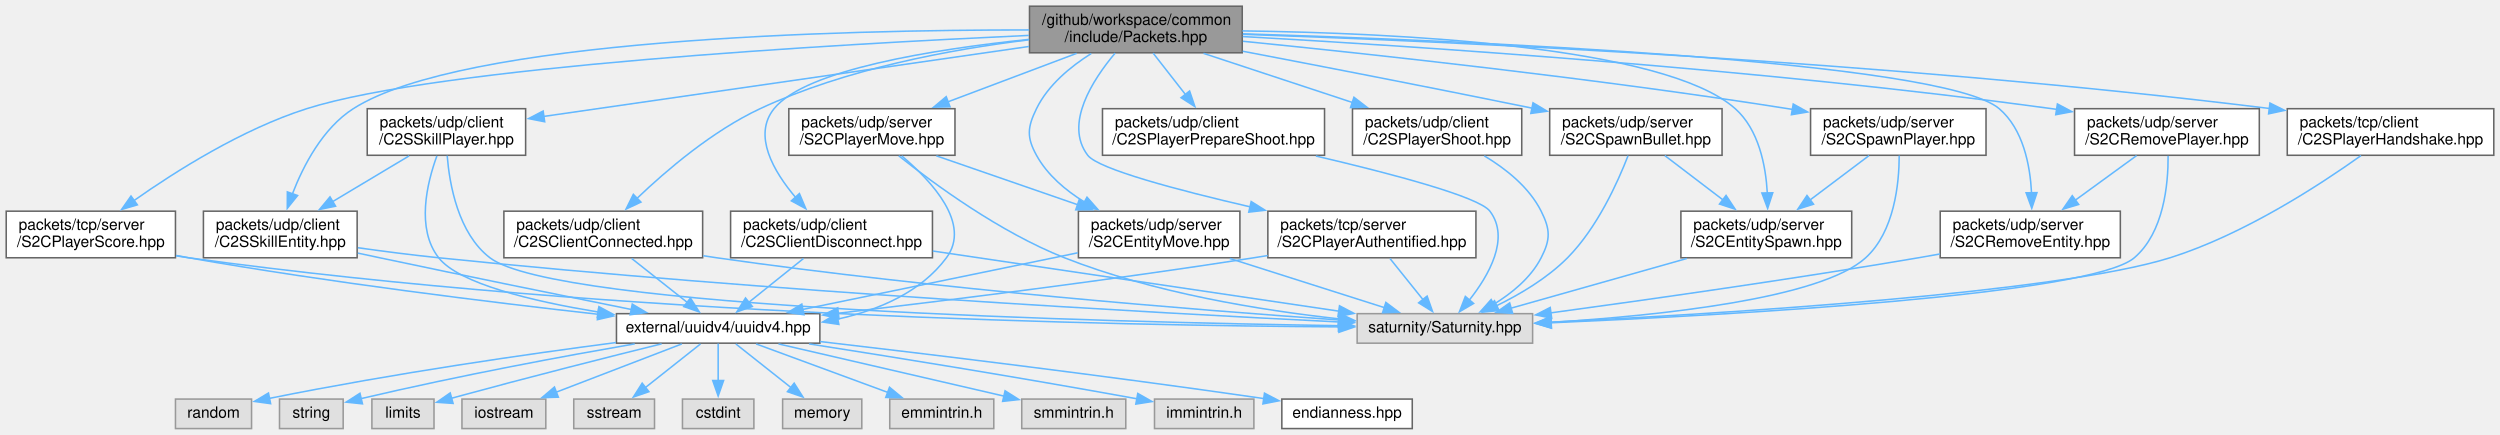
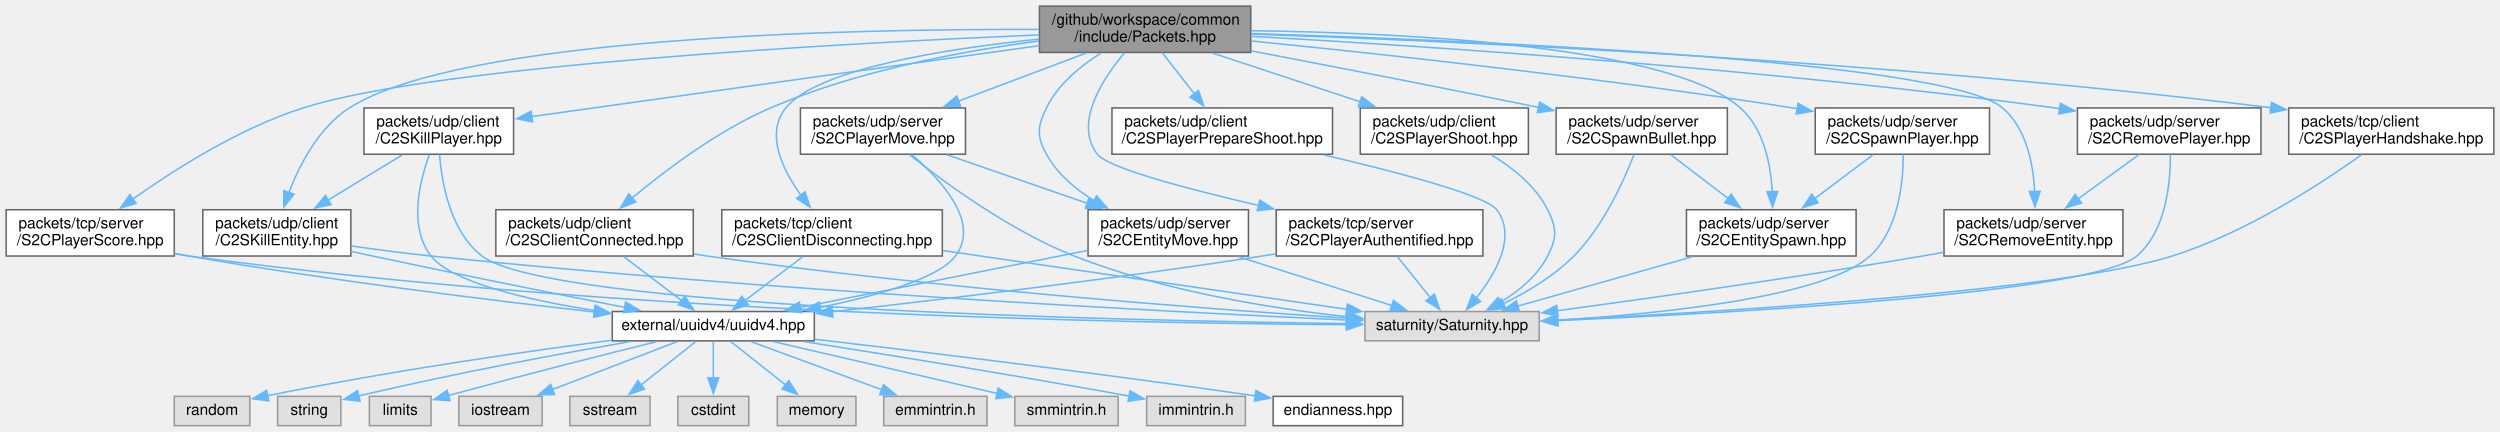
- <svg xmlns="http://www.w3.org/2000/svg" xmlns:xlink="http://www.w3.org/1999/xlink" width="1610pt" height="280pt" viewBox="0.00 0.00 1610.00 280.00">
+ <svg xmlns="http://www.w3.org/2000/svg" xmlns:xlink="http://www.w3.org/1999/xlink" width="1621pt" height="280pt" viewBox="0.00 0.00 1621.00 280.00">
  <g id="graph0" class="graph" transform="scale(1 1) rotate(0) translate(4 276)">
    <g id="node1" class="node">
      <g id="a_node1">
        <a xlink:title="All packets used in the project.">
-           <polygon fill="#999999" stroke="#666666" points="796,-272 659,-272 659,-242 796,-242 796,-272" />
-           <text text-anchor="start" x="667" y="-260" font-family="Helvetica,sans-Serif" font-size="10.00">/github/workspace/common</text>
-           <text text-anchor="middle" x="727.5" y="-249" font-family="Helvetica,sans-Serif" font-size="10.00">/include/Packets.hpp</text>
+           <polygon fill="#999999" stroke="#666666" points="807,-272 670,-272 670,-242 807,-242 807,-272" />
+           <text text-anchor="start" x="678" y="-260" font-family="Helvetica,sans-Serif" font-size="10.00">/github/workspace/common</text>
+           <text text-anchor="middle" x="738.5" y="-249" font-family="Helvetica,sans-Serif" font-size="10.00">/include/Packets.hpp</text>
        </a>
      </g>
    </g>
    <g id="node2" class="node">
      <g id="a_node2">
        <a xlink:href="_c2_s_player_handshake_8hpp_source.html" target="_top" xlink:title=" ">
-           <polygon fill="white" stroke="#666666" points="1602,-206 1469,-206 1469,-176 1602,-176 1602,-206" />
-           <text text-anchor="start" x="1477" y="-194" font-family="Helvetica,sans-Serif" font-size="10.00">packets/tcp/client</text>
-           <text text-anchor="middle" x="1535.5" y="-183" font-family="Helvetica,sans-Serif" font-size="10.00">/C2SPlayerHandshake.hpp</text>
+           <polygon fill="white" stroke="#666666" points="1613,-206 1480,-206 1480,-176 1613,-176 1613,-206" />
+           <text text-anchor="start" x="1488" y="-194" font-family="Helvetica,sans-Serif" font-size="10.00">packets/tcp/client</text>
+           <text text-anchor="middle" x="1546.5" y="-183" font-family="Helvetica,sans-Serif" font-size="10.00">/C2SPlayerHandshake.hpp</text>
        </a>
      </g>
    </g>
    <g id="edge1" class="edge">
-       <path fill="none" stroke="#63b8ff" d="M796.38,-253.91C924.52,-249.46 1208.37,-236.91 1457.74,-206.11" />
-       <polygon fill="#63b8ff" stroke="#63b8ff" points="1457.85,-209.62 1467.34,-204.91 1456.98,-202.68 1457.85,-209.62" />
+       <path fill="none" stroke="#63b8ff" d="M807.38,-253.91C935.52,-249.46 1219.37,-236.91 1468.74,-206.11" />
+       <polygon fill="#63b8ff" stroke="#63b8ff" points="1468.85,-209.62 1478.34,-204.91 1467.98,-202.68 1468.85,-209.62" />
    </g>
    <g id="node4" class="node">
      <g id="a_node4">
        <a xlink:href="_s2_c_player_authentified_8hpp_source.html" target="_top" xlink:title=" ">
-           <polygon fill="white" stroke="#666666" points="946.5,-140 812.5,-140 812.5,-110 946.5,-110 946.5,-140" />
-           <text text-anchor="start" x="820.5" y="-128" font-family="Helvetica,sans-Serif" font-size="10.00">packets/tcp/server</text>
-           <text text-anchor="middle" x="879.5" y="-117" font-family="Helvetica,sans-Serif" font-size="10.00">/S2CPlayerAuthentified.hpp</text>
+           <polygon fill="white" stroke="#666666" points="957.5,-140 823.5,-140 823.5,-110 957.5,-110 957.5,-140" />
+           <text text-anchor="start" x="831.5" y="-128" font-family="Helvetica,sans-Serif" font-size="10.00">packets/tcp/server</text>
+           <text text-anchor="middle" x="890.5" y="-117" font-family="Helvetica,sans-Serif" font-size="10.00">/S2CPlayerAuthentified.hpp</text>
        </a>
      </g>
    </g>
    <g id="edge3" class="edge">
-       <path fill="none" stroke="#63b8ff" d="M714.15,-241.8C699.85,-224.8 681.13,-196.13 696.5,-176 703.3,-167.09 754.59,-153.53 801.14,-142.77" />
-       <polygon fill="#63b8ff" stroke="#63b8ff" points="801.77,-146.22 810.74,-140.58 800.21,-139.39 801.77,-146.22" />
+       <path fill="none" stroke="#63b8ff" d="M725.15,-241.8C710.85,-224.8 692.13,-196.13 707.5,-176 714.3,-167.09 765.59,-153.53 812.14,-142.77" />
+       <polygon fill="#63b8ff" stroke="#63b8ff" points="812.77,-146.22 821.74,-140.58 811.21,-139.39 812.77,-146.22" />
    </g>
    <g id="node17" class="node">
      <g id="a_node17">
        <a xlink:href="_s2_c_player_score_8hpp_source.html" target="_top" xlink:title=" ">
          <polygon fill="white" stroke="#666666" points="109,-140 0,-140 0,-110 109,-110 109,-140" />
          <text text-anchor="start" x="8" y="-128" font-family="Helvetica,sans-Serif" font-size="10.00">packets/tcp/server</text>
          <text text-anchor="middle" x="54.5" y="-117" font-family="Helvetica,sans-Serif" font-size="10.00">/S2CPlayerScore.hpp</text>
        </a>
      </g>
    </g>
    <g id="edge17" class="edge">
-       <path fill="none" stroke="#63b8ff" d="M658.58,-253.2C534.46,-247.55 278.36,-232.98 193.5,-206 151.91,-192.78 109.14,-165.75 82.22,-146.79" />
-       <polygon fill="#63b8ff" stroke="#63b8ff" points="84.45,-144.08 74.29,-141.09 80.37,-149.76 84.45,-144.08" />
+       <path fill="none" stroke="#63b8ff" d="M669.51,-253.39C543.16,-247.99 279.57,-233.73 192.5,-206 151.14,-192.83 108.69,-165.79 81.99,-146.81" />
+       <polygon fill="#63b8ff" stroke="#63b8ff" points="84.28,-144.14 74.13,-141.11 80.17,-149.81 84.28,-144.14" />
    </g>
    <g id="node18" class="node">
      <g id="a_node18">
        <a xlink:href="_c2_s_client_connected_8hpp_source.html" target="_top" xlink:title=" ">
-           <polygon fill="white" stroke="#666666" points="448.5,-140 320.5,-140 320.5,-110 448.5,-110 448.5,-140" />
-           <text text-anchor="start" x="328.5" y="-128" font-family="Helvetica,sans-Serif" font-size="10.00">packets/udp/client</text>
-           <text text-anchor="middle" x="384.5" y="-117" font-family="Helvetica,sans-Serif" font-size="10.00">/C2SClientConnected.hpp</text>
+           <polygon fill="white" stroke="#666666" points="445.5,-140 317.5,-140 317.5,-110 445.5,-110 445.5,-140" />
+           <text text-anchor="start" x="325.5" y="-128" font-family="Helvetica,sans-Serif" font-size="10.00">packets/udp/client</text>
+           <text text-anchor="middle" x="381.5" y="-117" font-family="Helvetica,sans-Serif" font-size="10.00">/C2SClientConnected.hpp</text>
        </a>
      </g>
    </g>
    <g id="edge20" class="edge">
-       <path fill="none" stroke="#63b8ff" d="M658.58,-250.35C608.64,-244.25 540.51,-231.68 485.5,-206 454.92,-191.72 425.3,-166.48 406.13,-148.16" />
-       <polygon fill="#63b8ff" stroke="#63b8ff" points="408.77,-145.85 399.18,-141.36 403.87,-150.85 408.77,-145.85" />
+       <path fill="none" stroke="#63b8ff" d="M669.73,-249.43C619.8,-242.88 551.46,-230.15 495.5,-206 461.7,-191.41 427.78,-165.88 405.84,-147.58" />
+       <polygon fill="#63b8ff" stroke="#63b8ff" points="408.24,-145.03 398.36,-141.22 403.71,-150.36 408.24,-145.03" />
    </g>
    <g id="node19" class="node">
      <g id="a_node19">
        <a xlink:href="_c2_s_player_prepare_shoot_8hpp_source.html" target="_top" xlink:title=" ">
-           <polygon fill="white" stroke="#666666" points="849,-206 706,-206 706,-176 849,-176 849,-206" />
-           <text text-anchor="start" x="714" y="-194" font-family="Helvetica,sans-Serif" font-size="10.00">packets/udp/client</text>
-           <text text-anchor="middle" x="777.5" y="-183" font-family="Helvetica,sans-Serif" font-size="10.00">/C2SPlayerPrepareShoot.hpp</text>
+           <polygon fill="white" stroke="#666666" points="860,-206 717,-206 717,-176 860,-176 860,-206" />
+           <text text-anchor="start" x="725" y="-194" font-family="Helvetica,sans-Serif" font-size="10.00">packets/udp/client</text>
+           <text text-anchor="middle" x="788.5" y="-183" font-family="Helvetica,sans-Serif" font-size="10.00">/C2SPlayerPrepareShoot.hpp</text>
        </a>
      </g>
    </g>
    <g id="edge23" class="edge">
-       <path fill="none" stroke="#63b8ff" d="M738.6,-241.8C744.75,-233.92 752.54,-223.95 759.54,-214.99" />
-       <polygon fill="#63b8ff" stroke="#63b8ff" points="762.1,-217.39 765.5,-207.36 756.59,-213.08 762.1,-217.39" />
+       <path fill="none" stroke="#63b8ff" d="M749.6,-241.8C755.75,-233.92 763.54,-223.95 770.54,-214.99" />
+       <polygon fill="#63b8ff" stroke="#63b8ff" points="773.1,-217.39 776.5,-207.36 767.59,-213.08 773.1,-217.39" />
    </g>
    <g id="node20" class="node">
      <g id="a_node20">
        <a xlink:href="_c2_s_player_shoot_8hpp_source.html" target="_top" xlink:title=" ">
-           <polygon fill="white" stroke="#666666" points="976,-206 867,-206 867,-176 976,-176 976,-206" />
-           <text text-anchor="start" x="875" y="-194" font-family="Helvetica,sans-Serif" font-size="10.00">packets/udp/client</text>
-           <text text-anchor="middle" x="921.5" y="-183" font-family="Helvetica,sans-Serif" font-size="10.00">/C2SPlayerShoot.hpp</text>
+           <polygon fill="white" stroke="#666666" points="987,-206 878,-206 878,-176 987,-176 987,-206" />
+           <text text-anchor="start" x="886" y="-194" font-family="Helvetica,sans-Serif" font-size="10.00">packets/udp/client</text>
+           <text text-anchor="middle" x="932.5" y="-183" font-family="Helvetica,sans-Serif" font-size="10.00">/C2SPlayerShoot.hpp</text>
        </a>
      </g>
    </g>
    <g id="edge25" class="edge">
-       <path fill="none" stroke="#63b8ff" d="M771.04,-241.64C799.39,-232.28 836.61,-220 866.94,-210" />
-       <polygon fill="#63b8ff" stroke="#63b8ff" points="867.94,-213.36 876.34,-206.9 865.74,-206.71 867.94,-213.36" />
+       <path fill="none" stroke="#63b8ff" d="M782.04,-241.64C810.39,-232.28 847.61,-220 877.94,-210" />
+       <polygon fill="#63b8ff" stroke="#63b8ff" points="878.94,-213.36 887.34,-206.9 876.74,-206.71 878.94,-213.36" />
    </g>
    <g id="node21" class="node">
      <g id="a_node21">
-         <a xlink:href="_c2_s_skill_entity_8hpp_source.html" target="_top" xlink:title=" ">
-           <polygon fill="white" stroke="#666666" points="226,-140 127,-140 127,-110 226,-110 226,-140" />
-           <text text-anchor="start" x="135" y="-128" font-family="Helvetica,sans-Serif" font-size="10.00">packets/udp/client</text>
-           <text text-anchor="middle" x="176.5" y="-117" font-family="Helvetica,sans-Serif" font-size="10.00">/C2SSkillEntity.hpp</text>
+         <a xlink:href="_c2_s_kill_entity_8hpp_source.html" target="_top" xlink:title=" ">
+           <polygon fill="white" stroke="#666666" points="223.5,-140 127.5,-140 127.5,-110 223.5,-110 223.5,-140" />
+           <text text-anchor="start" x="135.5" y="-128" font-family="Helvetica,sans-Serif" font-size="10.00">packets/udp/client</text>
+           <text text-anchor="middle" x="175.5" y="-117" font-family="Helvetica,sans-Serif" font-size="10.00">/C2SKillEntity.hpp</text>
        </a>
      </g>
    </g>
    <g id="edge27" class="edge">
-       <path fill="none" stroke="#63b8ff" d="M658.78,-256.72C538.05,-256.77 293.95,-251.08 223.5,-206 203.84,-193.42 191.37,-169.44 184.26,-151.01" />
-       <polygon fill="#63b8ff" stroke="#63b8ff" points="187.65,-150.08 181.01,-141.82 181.05,-152.42 187.65,-150.08" />
+       <path fill="none" stroke="#63b8ff" d="M669.61,-256.91C546.53,-257.32 294.95,-252.25 222.5,-206 202.82,-193.44 190.36,-169.46 183.25,-151.02" />
+       <polygon fill="#63b8ff" stroke="#63b8ff" points="186.64,-150.09 180.01,-141.83 180.04,-152.43 186.64,-150.09" />
    </g>
    <g id="node22" class="node">
      <g id="a_node22">
-         <a xlink:href="_c2_s_skill_player_8hpp_source.html" target="_top" xlink:title=" ">
-           <polygon fill="white" stroke="#666666" points="334.5,-206 232.5,-206 232.5,-176 334.5,-176 334.5,-206" />
-           <text text-anchor="start" x="240.5" y="-194" font-family="Helvetica,sans-Serif" font-size="10.00">packets/udp/client</text>
-           <text text-anchor="middle" x="283.5" y="-183" font-family="Helvetica,sans-Serif" font-size="10.00">/C2SSkillPlayer.hpp</text>
+         <a xlink:href="_c2_s_kill_player_8hpp_source.html" target="_top" xlink:title=" ">
+           <polygon fill="white" stroke="#666666" points="329,-206 232,-206 232,-176 329,-176 329,-206" />
+           <text text-anchor="start" x="240" y="-194" font-family="Helvetica,sans-Serif" font-size="10.00">packets/udp/client</text>
+           <text text-anchor="middle" x="280.5" y="-183" font-family="Helvetica,sans-Serif" font-size="10.00">/C2SKillPlayer.hpp</text>
        </a>
      </g>
    </g>
    <g id="edge30" class="edge">
-       <path fill="none" stroke="#63b8ff" d="M658.61,-246.07C573.12,-233.75 428.56,-212.91 346.09,-201.02" />
-       <polygon fill="#63b8ff" stroke="#63b8ff" points="346.78,-197.58 336.38,-199.62 345.78,-204.51 346.78,-197.58" />
+       <path fill="none" stroke="#63b8ff" d="M669.93,-246.42C580.59,-233.93 425.76,-212.3 340.72,-200.42" />
+       <polygon fill="#63b8ff" stroke="#63b8ff" points="341.34,-196.97 330.95,-199.05 340.37,-203.9 341.34,-196.97" />
    </g>
    <g id="node23" class="node">
      <g id="a_node23">
-         <a xlink:href="_c2_s_client_disconnect_8hpp_source.html" target="_top" xlink:title=" ">
-           <polygon fill="white" stroke="#666666" points="596.5,-140 466.5,-140 466.5,-110 596.5,-110 596.5,-140" />
-           <text text-anchor="start" x="474.5" y="-128" font-family="Helvetica,sans-Serif" font-size="10.00">packets/udp/client</text>
-           <text text-anchor="middle" x="531.5" y="-117" font-family="Helvetica,sans-Serif" font-size="10.00">/C2SClientDisconnect.hpp</text>
+         <a xlink:href="_c2_s_client_disconnecting_8hpp_source.html" target="_top" xlink:title=" ">
+           <polygon fill="white" stroke="#666666" points="607,-140 464,-140 464,-110 607,-110 607,-140" />
+           <text text-anchor="start" x="472" y="-128" font-family="Helvetica,sans-Serif" font-size="10.00">packets/tcp/client</text>
+           <text text-anchor="middle" x="535.5" y="-117" font-family="Helvetica,sans-Serif" font-size="10.00">/C2SClientDisconnecting.hpp</text>
        </a>
      </g>
    </g>
    <g id="edge34" class="edge">
-       <path fill="none" stroke="#63b8ff" d="M658.78,-250.65C597.66,-244.3 514.88,-231.22 494.5,-206 480.66,-188.87 494.07,-165.72 508.47,-148.73" />
-       <polygon fill="#63b8ff" stroke="#63b8ff" points="510.82,-151.35 514.94,-141.59 505.63,-146.65 510.82,-151.35" />
+       <path fill="none" stroke="#63b8ff" d="M669.78,-250.65C608.66,-244.3 525.88,-231.22 505.5,-206 492.13,-189.45 503.16,-166.33 515.44,-149.2" />
+       <polygon fill="#63b8ff" stroke="#63b8ff" points="517.99,-151.63 521.33,-141.58 512.45,-147.36 517.99,-151.63" />
    </g>
    <g id="node24" class="node">
      <g id="a_node24">
        <a xlink:href="_s2_c_entity_move_8hpp_source.html" target="_top" xlink:title=" ">
-           <polygon fill="white" stroke="#666666" points="794.5,-140 690.5,-140 690.5,-110 794.5,-110 794.5,-140" />
-           <text text-anchor="start" x="698.5" y="-128" font-family="Helvetica,sans-Serif" font-size="10.00">packets/udp/server</text>
-           <text text-anchor="middle" x="742.5" y="-117" font-family="Helvetica,sans-Serif" font-size="10.00">/S2CEntityMove.hpp</text>
+           <polygon fill="white" stroke="#666666" points="805.5,-140 701.5,-140 701.5,-110 805.5,-110 805.5,-140" />
+           <text text-anchor="start" x="709.5" y="-128" font-family="Helvetica,sans-Serif" font-size="10.00">packets/udp/server</text>
+           <text text-anchor="middle" x="753.5" y="-117" font-family="Helvetica,sans-Serif" font-size="10.00">/S2CEntityMove.hpp</text>
        </a>
      </g>
    </g>
    <g id="edge37" class="edge">
-       <path fill="none" stroke="#63b8ff" d="M698.78,-241.54C685.44,-233.14 670.92,-221.21 663.5,-206 657.65,-194.02 657.07,-187.68 663.5,-176 670.48,-163.32 682.18,-153.41 694.47,-145.87" />
-       <polygon fill="#63b8ff" stroke="#63b8ff" points="696.03,-149.01 703.05,-141.07 692.61,-142.9 696.03,-149.01" />
+       <path fill="none" stroke="#63b8ff" d="M709.78,-241.54C696.44,-233.14 681.92,-221.21 674.5,-206 668.65,-194.02 668.07,-187.68 674.5,-176 681.48,-163.32 693.18,-153.41 705.47,-145.87" />
+       <polygon fill="#63b8ff" stroke="#63b8ff" points="707.03,-149.01 714.05,-141.07 703.61,-142.9 707.03,-149.01" />
    </g>
    <g id="node25" class="node">
      <g id="a_node25">
        <a xlink:href="_s2_c_entity_spawn_8hpp_source.html" target="_top" xlink:title=" ">
-           <polygon fill="white" stroke="#666666" points="1188.5,-140 1078.5,-140 1078.5,-110 1188.5,-110 1188.5,-140" />
-           <text text-anchor="start" x="1086.5" y="-128" font-family="Helvetica,sans-Serif" font-size="10.00">packets/udp/server</text>
-           <text text-anchor="middle" x="1133.5" y="-117" font-family="Helvetica,sans-Serif" font-size="10.00">/S2CEntitySpawn.hpp</text>
+           <polygon fill="white" stroke="#666666" points="1199.5,-140 1089.5,-140 1089.5,-110 1199.5,-110 1199.5,-140" />
+           <text text-anchor="start" x="1097.5" y="-128" font-family="Helvetica,sans-Serif" font-size="10.00">packets/udp/server</text>
+           <text text-anchor="middle" x="1144.5" y="-117" font-family="Helvetica,sans-Serif" font-size="10.00">/S2CEntitySpawn.hpp</text>
        </a>
      </g>
    </g>
    <g id="edge40" class="edge">
-       <path fill="none" stroke="#63b8ff" d="M796.12,-256.1C894.26,-254.8 1067.88,-246.6 1113.5,-206 1128.62,-192.54 1133.14,-169.55 1134.15,-151.66" />
-       <polygon fill="#63b8ff" stroke="#63b8ff" points="1137.65,-151.85 1134.36,-141.78 1130.65,-151.71 1137.65,-151.85" />
+       <path fill="none" stroke="#63b8ff" d="M807.12,-256.1C905.26,-254.8 1078.88,-246.6 1124.5,-206 1139.62,-192.54 1144.14,-169.55 1145.15,-151.66" />
+       <polygon fill="#63b8ff" stroke="#63b8ff" points="1148.65,-151.85 1145.36,-141.78 1141.65,-151.71 1148.65,-151.85" />
    </g>
    <g id="node26" class="node">
      <g id="a_node26">
        <a xlink:href="_s2_c_player_move_8hpp_source.html" target="_top" xlink:title=" ">
-           <polygon fill="white" stroke="#666666" points="611,-206 504,-206 504,-176 611,-176 611,-206" />
-           <text text-anchor="start" x="512" y="-194" font-family="Helvetica,sans-Serif" font-size="10.00">packets/udp/server</text>
-           <text text-anchor="middle" x="557.5" y="-183" font-family="Helvetica,sans-Serif" font-size="10.00">/S2CPlayerMove.hpp</text>
+           <polygon fill="white" stroke="#666666" points="622,-206 515,-206 515,-176 622,-176 622,-206" />
+           <text text-anchor="start" x="523" y="-194" font-family="Helvetica,sans-Serif" font-size="10.00">packets/udp/server</text>
+           <text text-anchor="middle" x="568.5" y="-183" font-family="Helvetica,sans-Serif" font-size="10.00">/S2CPlayerMove.hpp</text>
        </a>
      </g>
    </g>
    <g id="edge42" class="edge">
-       <path fill="none" stroke="#63b8ff" d="M689.35,-241.64C664.83,-232.41 632.74,-220.33 606.36,-210.39" />
-       <polygon fill="#63b8ff" stroke="#63b8ff" points="607.83,-207.21 597.23,-206.96 605.36,-213.76 607.83,-207.21" />
+       <path fill="none" stroke="#63b8ff" d="M700.35,-241.64C675.83,-232.41 643.74,-220.33 617.36,-210.39" />
+       <polygon fill="#63b8ff" stroke="#63b8ff" points="618.83,-207.21 608.23,-206.96 616.36,-213.76 618.83,-207.21" />
    </g>
    <g id="node27" class="node">
      <g id="a_node27">
        <a xlink:href="_s2_c_remove_entity_8hpp_source.html" target="_top" xlink:title=" ">
-           <polygon fill="white" stroke="#666666" points="1361.5,-140 1245.5,-140 1245.5,-110 1361.5,-110 1361.5,-140" />
-           <text text-anchor="start" x="1253.5" y="-128" font-family="Helvetica,sans-Serif" font-size="10.00">packets/udp/server</text>
-           <text text-anchor="middle" x="1303.5" y="-117" font-family="Helvetica,sans-Serif" font-size="10.00">/S2CRemoveEntity.hpp</text>
+           <polygon fill="white" stroke="#666666" points="1372.5,-140 1256.5,-140 1256.5,-110 1372.5,-110 1372.5,-140" />
+           <text text-anchor="start" x="1264.5" y="-128" font-family="Helvetica,sans-Serif" font-size="10.00">packets/udp/server</text>
+           <text text-anchor="middle" x="1314.5" y="-117" font-family="Helvetica,sans-Serif" font-size="10.00">/S2CRemoveEntity.hpp</text>
        </a>
      </g>
    </g>
    <g id="edge46" class="edge">
-       <path fill="none" stroke="#63b8ff" d="M796.44,-254.21C937.14,-249.93 1247.21,-237.05 1283.5,-206 1298.88,-192.84 1303.37,-169.82 1304.31,-151.84" />
-       <polygon fill="#63b8ff" stroke="#63b8ff" points="1307.81,-151.95 1304.46,-141.89 1300.81,-151.84 1307.81,-151.95" />
+       <path fill="none" stroke="#63b8ff" d="M807.44,-254.21C948.14,-249.93 1258.21,-237.05 1294.5,-206 1309.88,-192.84 1314.37,-169.82 1315.31,-151.84" />
+       <polygon fill="#63b8ff" stroke="#63b8ff" points="1318.81,-151.95 1315.46,-141.89 1311.81,-151.84 1318.81,-151.95" />
    </g>
    <g id="node28" class="node">
      <g id="a_node28">
        <a xlink:href="_s2_c_remove_player_8hpp_source.html" target="_top" xlink:title=" ">
-           <polygon fill="white" stroke="#666666" points="1451,-206 1332,-206 1332,-176 1451,-176 1451,-206" />
-           <text text-anchor="start" x="1340" y="-194" font-family="Helvetica,sans-Serif" font-size="10.00">packets/udp/server</text>
-           <text text-anchor="middle" x="1391.5" y="-183" font-family="Helvetica,sans-Serif" font-size="10.00">/S2CRemovePlayer.hpp</text>
+           <polygon fill="white" stroke="#666666" points="1462,-206 1343,-206 1343,-176 1462,-176 1462,-206" />
+           <text text-anchor="start" x="1351" y="-194" font-family="Helvetica,sans-Serif" font-size="10.00">packets/udp/server</text>
+           <text text-anchor="middle" x="1402.5" y="-183" font-family="Helvetica,sans-Serif" font-size="10.00">/S2CRemovePlayer.hpp</text>
        </a>
      </g>
    </g>
    <g id="edge48" class="edge">
-       <path fill="none" stroke="#63b8ff" d="M796.34,-252.46C906.68,-246.27 1129.84,-231.63 1317.5,-206 1318.52,-205.86 1319.55,-205.72 1320.58,-205.57" />
-       <polygon fill="#63b8ff" stroke="#63b8ff" points="1320.97,-209.05 1330.32,-204.07 1319.9,-202.13 1320.97,-209.05" />
+       <path fill="none" stroke="#63b8ff" d="M807.34,-252.46C917.68,-246.27 1140.84,-231.63 1328.5,-206 1329.52,-205.86 1330.55,-205.72 1331.58,-205.57" />
+       <polygon fill="#63b8ff" stroke="#63b8ff" points="1331.97,-209.05 1341.32,-204.07 1330.9,-202.13 1331.97,-209.05" />
    </g>
    <g id="node29" class="node">
      <g id="a_node29">
        <a xlink:href="_s2_c_spawn_player_8hpp_source.html" target="_top" xlink:title=" ">
-           <polygon fill="white" stroke="#666666" points="1275,-206 1162,-206 1162,-176 1275,-176 1275,-206" />
-           <text text-anchor="start" x="1170" y="-194" font-family="Helvetica,sans-Serif" font-size="10.00">packets/udp/server</text>
-           <text text-anchor="middle" x="1218.5" y="-183" font-family="Helvetica,sans-Serif" font-size="10.00">/S2CSpawnPlayer.hpp</text>
+           <polygon fill="white" stroke="#666666" points="1286,-206 1173,-206 1173,-176 1286,-176 1286,-206" />
+           <text text-anchor="start" x="1181" y="-194" font-family="Helvetica,sans-Serif" font-size="10.00">packets/udp/server</text>
+           <text text-anchor="middle" x="1229.5" y="-183" font-family="Helvetica,sans-Serif" font-size="10.00">/S2CSpawnPlayer.hpp</text>
        </a>
      </g>
    </g>
    <g id="edge51" class="edge">
-       <path fill="none" stroke="#63b8ff" d="M796.47,-249.42C879.87,-241.08 1024.38,-225.44 1147.5,-206 1148.5,-205.84 1149.52,-205.68 1150.53,-205.51" />
-       <polygon fill="#63b8ff" stroke="#63b8ff" points="1150.85,-209.01 1160.11,-203.87 1149.66,-202.11 1150.85,-209.01" />
+       <path fill="none" stroke="#63b8ff" d="M807.47,-249.42C890.87,-241.08 1035.38,-225.44 1158.5,-206 1159.5,-205.84 1160.52,-205.68 1161.53,-205.51" />
+       <polygon fill="#63b8ff" stroke="#63b8ff" points="1161.85,-209.01 1171.11,-203.87 1160.66,-202.11 1161.85,-209.01" />
    </g>
    <g id="node30" class="node">
      <g id="a_node30">
        <a xlink:href="_s2_c_spawn_bullet_8hpp_source.html" target="_top" xlink:title=" ">
-           <polygon fill="white" stroke="#666666" points="1105,-206 994,-206 994,-176 1105,-176 1105,-206" />
-           <text text-anchor="start" x="1002" y="-194" font-family="Helvetica,sans-Serif" font-size="10.00">packets/udp/server</text>
-           <text text-anchor="middle" x="1049.5" y="-183" font-family="Helvetica,sans-Serif" font-size="10.00">/S2CSpawnBullet.hpp</text>
+           <polygon fill="white" stroke="#666666" points="1116,-206 1005,-206 1005,-176 1116,-176 1116,-206" />
+           <text text-anchor="start" x="1013" y="-194" font-family="Helvetica,sans-Serif" font-size="10.00">packets/udp/server</text>
+           <text text-anchor="middle" x="1060.5" y="-183" font-family="Helvetica,sans-Serif" font-size="10.00">/S2CSpawnBullet.hpp</text>
        </a>
      </g>
    </g>
    <g id="edge54" class="edge">
-       <path fill="none" stroke="#63b8ff" d="M796.3,-243C845.46,-233.62 913.49,-220.47 982.73,-206.34" />
-       <polygon fill="#63b8ff" stroke="#63b8ff" points="983.27,-209.8 992.36,-204.37 981.86,-202.94 983.27,-209.8" />
+       <path fill="none" stroke="#63b8ff" d="M807.3,-243C856.46,-233.62 924.49,-220.47 993.73,-206.34" />
+       <polygon fill="#63b8ff" stroke="#63b8ff" points="994.27,-209.8 1003.36,-204.37 992.86,-202.94 994.27,-209.8" />
    </g>
    <g id="node3" class="node">
      <g id="a_node3">
        <a xlink:title=" ">
-           <polygon fill="#e0e0e0" stroke="#999999" points="983,-74 870,-74 870,-55 983,-55 983,-74" />
-           <text text-anchor="middle" x="926.5" y="-62" font-family="Helvetica,sans-Serif" font-size="10.00">saturnity/Saturnity.hpp</text>
+           <polygon fill="#e0e0e0" stroke="#999999" points="994,-74 881,-74 881,-55 994,-55 994,-74" />
+           <text text-anchor="middle" x="937.5" y="-62" font-family="Helvetica,sans-Serif" font-size="10.00">saturnity/Saturnity.hpp</text>
        </a>
      </g>
    </g>
    <g id="edge2" class="edge">
-       <path fill="none" stroke="#63b8ff" d="M1516.49,-175.81C1490.32,-157.13 1441.02,-124.91 1393.5,-110 1320.98,-87.25 1105.97,-74.02 994.79,-68.52" />
-       <polygon fill="#63b8ff" stroke="#63b8ff" points="995.06,-65.03 984.9,-68.04 994.72,-72.02 995.06,-65.03" />
+       <path fill="none" stroke="#63b8ff" d="M1527.49,-175.81C1501.32,-157.13 1452.02,-124.91 1404.5,-110 1331.98,-87.25 1116.97,-74.02 1005.79,-68.52" />
+       <polygon fill="#63b8ff" stroke="#63b8ff" points="1006.06,-65.03 995.9,-68.04 1005.72,-72.02 1006.06,-65.03" />
    </g>
    <g id="edge4" class="edge">
-       <path fill="none" stroke="#63b8ff" d="M891.12,-109.54C897.6,-101.48 905.71,-91.38 912.53,-82.89" />
-       <polygon fill="#63b8ff" stroke="#63b8ff" points="915.05,-85.34 918.58,-75.36 909.59,-80.96 915.05,-85.34" />
+       <path fill="none" stroke="#63b8ff" d="M902.12,-109.54C908.6,-101.48 916.71,-91.38 923.53,-82.89" />
+       <polygon fill="#63b8ff" stroke="#63b8ff" points="926.05,-85.34 929.58,-75.36 920.59,-80.96 926.05,-85.34" />
    </g>
    <g id="node5" class="node">
      <g id="a_node5">
        <a xlink:href="uuidv4_8hpp_source.html" target="_top" xlink:title=" ">
          <polygon fill="white" stroke="#666666" points="524,-74 393,-74 393,-55 524,-55 524,-74" />
          <text text-anchor="middle" x="458.5" y="-62" font-family="Helvetica,sans-Serif" font-size="10.00">external/uuidv4/uuidv4.hpp</text>
        </a>
      </g>
    </g>
    <g id="edge5" class="edge">
-       <path fill="none" stroke="#63b8ff" d="M812.4,-111.44C809.39,-110.94 806.42,-110.46 803.5,-110 711.8,-95.65 605.85,-82.49 535.82,-74.27" />
-       <polygon fill="#63b8ff" stroke="#63b8ff" points="536.31,-70.8 525.97,-73.11 535.5,-77.75 536.31,-70.8" />
+       <path fill="none" stroke="#63b8ff" d="M823.4,-111.42C820.39,-110.93 817.42,-110.45 814.5,-110 718.67,-95.2 607.75,-81.94 535.52,-73.83" />
+       <polygon fill="#63b8ff" stroke="#63b8ff" points="536.1,-70.37 525.78,-72.74 535.33,-77.33 536.1,-70.37" />
    </g>
    <g id="node6" class="node">
      <g id="a_node6">
        <a xlink:title=" ">
          <polygon fill="#e0e0e0" stroke="#999999" points="158,-19 109,-19 109,0 158,0 158,-19" />
          <text text-anchor="middle" x="133.5" y="-7" font-family="Helvetica,sans-Serif" font-size="10.00">random</text>
        </a>
      </g>
    </g>
    <g id="edge6" class="edge">
      <path fill="none" stroke="#63b8ff" d="M392.64,-55.39C335.85,-47.97 251.44,-35.89 169.57,-19.47" />
      <polygon fill="#63b8ff" stroke="#63b8ff" points="170.28,-16.04 159.79,-17.48 168.89,-22.9 170.28,-16.04" />
    </g>
    <g id="node7" class="node">
      <g id="a_node7">
        <a xlink:title=" ">
          <polygon fill="#e0e0e0" stroke="#999999" points="217,-19 176,-19 176,0 217,0 217,-19" />
          <text text-anchor="middle" x="196.5" y="-7" font-family="Helvetica,sans-Serif" font-size="10.00">string</text>
        </a>
      </g>
    </g>
    <g id="edge7" class="edge">
      <path fill="none" stroke="#63b8ff" d="M404.77,-54.56C360.06,-46.8 294.52,-34.74 228.46,-19.29" />
      <polygon fill="#63b8ff" stroke="#63b8ff" points="229.43,-15.92 218.89,-17.03 227.82,-22.73 229.43,-15.92" />
    </g>
    <g id="node8" class="node">
      <g id="a_node8">
        <a xlink:title=" ">
          <polygon fill="#e0e0e0" stroke="#999999" points="275.5,-19 235.5,-19 235.5,0 275.5,0 275.5,-19" />
          <text text-anchor="middle" x="255.5" y="-7" font-family="Helvetica,sans-Serif" font-size="10.00">limits</text>
        </a>
      </g>
    </g>
    <g id="edge8" class="edge">
      <path fill="none" stroke="#63b8ff" d="M422.08,-54.58C389.08,-46.4 338.86,-33.76 286.58,-19.5" />
      <polygon fill="#63b8ff" stroke="#63b8ff" points="287.79,-16.2 277.22,-16.93 285.93,-22.95 287.79,-16.2" />
    </g>
    <g id="node9" class="node">
      <g id="a_node9">
        <a xlink:title=" ">
          <polygon fill="#e0e0e0" stroke="#999999" points="347.5,-19 293.5,-19 293.5,0 347.5,0 347.5,-19" />
          <text text-anchor="middle" x="320.5" y="-7" font-family="Helvetica,sans-Serif" font-size="10.00">iostream</text>
        </a>
      </g>
    </g>
    <g id="edge9" class="edge">
      <path fill="none" stroke="#63b8ff" d="M435.09,-54.51C412.85,-45.97 379.17,-33.03 354.08,-23.4" />
      <polygon fill="#63b8ff" stroke="#63b8ff" points="355.57,-20.22 344.98,-19.9 353.06,-26.75 355.57,-20.22" />
    </g>
    <g id="node10" class="node">
      <g id="a_node10">
        <a xlink:title=" ">
          <polygon fill="#e0e0e0" stroke="#999999" points="417.5,-19 365.5,-19 365.5,0 417.5,0 417.5,-19" />
          <text text-anchor="middle" x="391.5" y="-7" font-family="Helvetica,sans-Serif" font-size="10.00">sstream</text>
        </a>
      </g>
    </g>
    <g id="edge10" class="edge">
      <path fill="none" stroke="#63b8ff" d="M447.13,-54.51C437.45,-46.85 423.3,-35.66 411.69,-26.47" />
      <polygon fill="#63b8ff" stroke="#63b8ff" points="413.9,-23.76 403.88,-20.3 409.56,-29.25 413.9,-23.76" />
    </g>
    <g id="node11" class="node">
      <g id="a_node11">
        <a xlink:title=" ">
          <polygon fill="#e0e0e0" stroke="#999999" points="481.5,-19 435.5,-19 435.5,0 481.5,0 481.5,-19" />
          <text text-anchor="middle" x="458.5" y="-7" font-family="Helvetica,sans-Serif" font-size="10.00">cstdint</text>
        </a>
      </g>
    </g>
    <g id="edge11" class="edge">
      <path fill="none" stroke="#63b8ff" d="M458.5,-54.75C458.5,-48.27 458.5,-39.16 458.5,-30.9" />
      <polygon fill="#63b8ff" stroke="#63b8ff" points="462,-30.96 458.5,-20.96 455,-30.96 462,-30.96" />
    </g>
    <g id="node12" class="node">
      <g id="a_node12">
        <a xlink:title=" ">
          <polygon fill="#e0e0e0" stroke="#999999" points="551,-19 500,-19 500,0 551,0 551,-19" />
          <text text-anchor="middle" x="525.5" y="-7" font-family="Helvetica,sans-Serif" font-size="10.00">memory</text>
        </a>
      </g>
    </g>
    <g id="edge12" class="edge">
      <path fill="none" stroke="#63b8ff" d="M469.87,-54.51C479.55,-46.85 493.7,-35.66 505.31,-26.47" />
      <polygon fill="#63b8ff" stroke="#63b8ff" points="507.44,-29.25 513.12,-20.3 503.1,-23.76 507.44,-29.25" />
    </g>
    <g id="node13" class="node">
      <g id="a_node13">
        <a xlink:title=" ">
          <polygon fill="#e0e0e0" stroke="#999999" points="636,-19 569,-19 569,0 636,0 636,-19" />
          <text text-anchor="middle" x="602.5" y="-7" font-family="Helvetica,sans-Serif" font-size="10.00">emmintrin.h</text>
        </a>
      </g>
    </g>
    <g id="edge13" class="edge">
      <path fill="none" stroke="#63b8ff" d="M482.93,-54.51C506.24,-45.93 541.59,-32.92 567.81,-23.27" />
      <polygon fill="#63b8ff" stroke="#63b8ff" points="568.84,-26.62 577.01,-19.88 566.42,-20.05 568.84,-26.62" />
    </g>
    <g id="node14" class="node">
      <g id="a_node14">
        <a xlink:title=" ">
          <polygon fill="#e0e0e0" stroke="#999999" points="721,-19 654,-19 654,0 721,0 721,-19" />
          <text text-anchor="middle" x="687.5" y="-7" font-family="Helvetica,sans-Serif" font-size="10.00">smmintrin.h</text>
        </a>
      </g>
    </g>
    <g id="edge14" class="edge">
      <path fill="none" stroke="#63b8ff" d="M497.35,-54.51C537.56,-45.2 600.3,-30.68 642.61,-20.89" />
      <polygon fill="#63b8ff" stroke="#63b8ff" points="643.27,-24.33 652.22,-18.67 641.69,-17.51 643.27,-24.33" />
    </g>
    <g id="node15" class="node">
      <g id="a_node15">
        <a xlink:title=" ">
          <polygon fill="#e0e0e0" stroke="#999999" points="803.5,-19 739.5,-19 739.5,0 803.5,0 803.5,-19" />
          <text text-anchor="middle" x="771.5" y="-7" font-family="Helvetica,sans-Serif" font-size="10.00">immintrin.h</text>
        </a>
      </g>
    </g>
    <g id="edge15" class="edge">
      <path fill="none" stroke="#63b8ff" d="M517.02,-54.53C569.51,-46.34 648.93,-33.59 728.23,-19.17" />
      <polygon fill="#63b8ff" stroke="#63b8ff" points="728.72,-22.63 737.93,-17.39 727.46,-15.75 728.72,-22.63" />
    </g>
    <g id="node16" class="node">
      <g id="a_node16">
        <a xlink:href="endianness_8hpp_source.html" target="_top" xlink:title=" ">
          <polygon fill="white" stroke="#666666" points="905.5,-19 821.5,-19 821.5,0 905.5,0 905.5,-19" />
          <text text-anchor="middle" x="863.5" y="-7" font-family="Helvetica,sans-Serif" font-size="10.00">endianness.hpp</text>
        </a>
      </g>
    </g>
    <g id="edge16" class="edge">
      <path fill="none" stroke="#63b8ff" d="M524.18,-56.04C592.9,-48.06 704.2,-34.62 810.01,-19.31" />
      <polygon fill="#63b8ff" stroke="#63b8ff" points="810.33,-22.8 819.72,-17.9 809.32,-15.88 810.33,-22.8" />
    </g>
    <g id="edge18" class="edge">
-       <path fill="none" stroke="#63b8ff" d="M109.38,-111.25C112.12,-110.79 114.84,-110.37 117.5,-110 390.27,-72.45 718.9,-66.31 858.48,-65.49" />
-       <polygon fill="#63b8ff" stroke="#63b8ff" points="858.3,-69 868.29,-65.45 858.27,-62 858.3,-69" />
+       <path fill="none" stroke="#63b8ff" d="M109.21,-111.43C112.34,-110.89 115.46,-110.41 118.5,-110 395.05,-72.49 728.19,-66.33 869.18,-65.51" />
+       <polygon fill="#63b8ff" stroke="#63b8ff" points="869.11,-69.01 879.09,-65.46 869.08,-62.01 869.11,-69.01" />
    </g>
    <g id="edge19" class="edge">
-       <path fill="none" stroke="#63b8ff" d="M109.42,-111.49C112.15,-110.97 114.85,-110.47 117.5,-110 207.59,-94.14 312,-81.33 381.31,-73.59" />
-       <polygon fill="#63b8ff" stroke="#63b8ff" points="381.49,-77.09 391.04,-72.51 380.72,-70.14 381.49,-77.09" />
+       <path fill="none" stroke="#63b8ff" d="M109.25,-111.7C112.38,-111.1 115.47,-110.53 118.5,-110 208.36,-94.32 312.45,-81.47 381.54,-73.68" />
+       <polygon fill="#63b8ff" stroke="#63b8ff" points="381.7,-77.18 391.25,-72.59 380.92,-70.23 381.7,-77.18" />
    </g>
    <g id="edge21" class="edge">
-       <path fill="none" stroke="#63b8ff" d="M448.93,-111.3C451.82,-110.84 454.69,-110.4 457.5,-110 599.4,-89.71 766.81,-76.34 858.31,-69.93" />
-       <polygon fill="#63b8ff" stroke="#63b8ff" points="858.38,-73.44 868.11,-69.25 857.89,-66.45 858.38,-73.44" />
+       <path fill="none" stroke="#63b8ff" d="M445.93,-111.29C448.82,-110.83 451.69,-110.4 454.5,-110 601.77,-89.14 775.75,-75.88 869.48,-69.67" />
+       <polygon fill="#63b8ff" stroke="#63b8ff" points="869.52,-73.17 879.27,-69.02 869.06,-66.19 869.52,-73.17" />
    </g>
    <g id="edge22" class="edge">
-       <path fill="none" stroke="#63b8ff" d="M402.79,-109.54C413.65,-100.96 427.42,-90.07 438.56,-81.26" />
-       <polygon fill="#63b8ff" stroke="#63b8ff" points="440.66,-84.06 446.34,-75.11 436.32,-78.57 440.66,-84.06" />
+       <path fill="none" stroke="#63b8ff" d="M400.53,-109.54C411.95,-100.87 426.45,-89.85 438.1,-81" />
+       <polygon fill="#63b8ff" stroke="#63b8ff" points="440.03,-83.93 445.88,-75.09 435.8,-78.35 440.03,-83.93" />
    </g>
    <g id="edge24" class="edge">
-       <path fill="none" stroke="#63b8ff" d="M843.44,-175.52C891.13,-164.39 948.4,-149.37 955.5,-140 968.67,-122.62 954.74,-98.5 942.02,-82.47" />
-       <polygon fill="#63b8ff" stroke="#63b8ff" points="945.01,-80.58 935.87,-75.23 939.68,-85.11 945.01,-80.58" />
+       <path fill="none" stroke="#63b8ff" d="M854.44,-175.52C902.13,-164.39 959.4,-149.37 966.5,-140 979.67,-122.62 965.74,-98.5 953.02,-82.47" />
+       <polygon fill="#63b8ff" stroke="#63b8ff" points="956.01,-80.58 946.87,-75.23 950.68,-85.11 956.01,-80.58" />
    </g>
    <g id="edge26" class="edge">
-       <path fill="none" stroke="#63b8ff" d="M951.88,-175.63C965.74,-167.33 980.76,-155.44 988.5,-140 994.48,-128.08 994.59,-121.86 988.5,-110 981.88,-97.11 969.6,-87.11 957.71,-79.88" />
-       <polygon fill="#63b8ff" stroke="#63b8ff" points="959.7,-76.99 949.26,-75.2 956.31,-83.11 959.7,-76.99" />
+       <path fill="none" stroke="#63b8ff" d="M962.88,-175.63C976.74,-167.33 991.76,-155.44 999.5,-140 1005.48,-128.08 1005.59,-121.86 999.5,-110 992.88,-97.11 980.6,-87.11 968.71,-79.88" />
+       <polygon fill="#63b8ff" stroke="#63b8ff" points="970.7,-76.99 960.26,-75.2 967.31,-83.11 970.7,-76.99" />
    </g>
    <g id="edge28" class="edge">
-       <path fill="none" stroke="#63b8ff" d="M226.48,-116.45C243.01,-114.14 261.52,-111.75 278.5,-110 489.37,-88.31 739.98,-74.48 858.25,-68.66" />
-       <polygon fill="#63b8ff" stroke="#63b8ff" points="858.29,-72.16 868.1,-68.18 857.94,-65.17 858.29,-72.16" />
+       <path fill="none" stroke="#63b8ff" d="M223.99,-116.5C240.32,-114.16 258.67,-111.74 275.5,-110 491.95,-87.6 749.43,-74.03 869.52,-68.45" />
+       <polygon fill="#63b8ff" stroke="#63b8ff" points="869.37,-71.96 879.2,-68.01 869.05,-64.97 869.37,-71.96" />
    </g>
    <g id="edge29" class="edge">
-       <path fill="none" stroke="#63b8ff" d="M226.45,-113C231.19,-111.98 235.94,-110.96 240.5,-110 295.6,-98.35 358.66,-85.53 402.73,-76.66" />
-       <polygon fill="#63b8ff" stroke="#63b8ff" points="403.19,-80.14 412.3,-74.74 401.81,-73.28 403.19,-80.14" />
+       <path fill="none" stroke="#63b8ff" d="M223.88,-112.96C228.48,-111.95 233.08,-110.94 237.5,-110 292.96,-98.16 356.43,-85.47 401.08,-76.68" />
+       <polygon fill="#63b8ff" stroke="#63b8ff" points="401.67,-80.13 410.81,-74.77 400.33,-73.26 401.67,-80.13" />
    </g>
    <g id="edge31" class="edge">
-       <path fill="none" stroke="#63b8ff" d="M283.99,-175.74C285.47,-157.29 291.05,-125.65 311.5,-110 354.09,-77.41 706.88,-68.57 858.11,-66.27" />
-       <polygon fill="#63b8ff" stroke="#63b8ff" points="858.05,-69.77 867.99,-66.13 857.94,-62.78 858.05,-69.77" />
+       <path fill="none" stroke="#63b8ff" d="M280.99,-175.74C282.47,-157.28 288.04,-125.63 308.5,-110 352.26,-76.57 715.82,-68.2 869.42,-66.15" />
+       <polygon fill="#63b8ff" stroke="#63b8ff" points="869.08,-69.65 879.04,-66.03 868.99,-62.65 869.08,-69.65" />
    </g>
    <g id="edge32" class="edge">
-       <path fill="none" stroke="#63b8ff" d="M277.36,-175.6C270.99,-158.14 263.83,-128.74 278.5,-110 291.52,-93.36 338.52,-82.09 381.22,-75.05" />
-       <polygon fill="#63b8ff" stroke="#63b8ff" points="381.71,-78.52 391.05,-73.5 380.62,-71.6 381.71,-78.52" />
+       <path fill="none" stroke="#63b8ff" d="M274.35,-175.59C267.97,-158.12 260.8,-128.71 275.5,-110 288.93,-92.91 337.75,-81.57 381.59,-74.62" />
+       <polygon fill="#63b8ff" stroke="#63b8ff" points="382.04,-78.09 391.41,-73.13 380.99,-71.17 382.04,-78.09" />
    </g>
    <g id="edge33" class="edge">
-       <path fill="none" stroke="#63b8ff" d="M259.49,-175.64C244.89,-166.91 226.04,-155.63 210,-146.04" />
-       <polygon fill="#63b8ff" stroke="#63b8ff" points="212.11,-143.22 201.73,-141.09 208.52,-149.23 212.11,-143.22" />
+       <path fill="none" stroke="#63b8ff" d="M256.94,-175.64C242.62,-166.91 224.12,-155.63 208.37,-146.04" />
+       <polygon fill="#63b8ff" stroke="#63b8ff" points="210.64,-143.32 200.28,-141.1 207,-149.3 210.64,-143.32" />
    </g>
    <g id="edge35" class="edge">
-       <path fill="none" stroke="#63b8ff" d="M596.73,-114.34C669.05,-103.63 785.17,-86.43 858.56,-75.56" />
-       <polygon fill="#63b8ff" stroke="#63b8ff" points="858.64,-79.09 868.02,-74.16 857.62,-72.16 858.64,-79.09" />
+       <path fill="none" stroke="#63b8ff" d="M607.37,-113.54C681.54,-102.75 796.4,-86.03 869.22,-75.44" />
+       <polygon fill="#63b8ff" stroke="#63b8ff" points="869.65,-78.91 879.04,-74.01 868.64,-71.98 869.65,-78.91" />
    </g>
    <g id="edge36" class="edge">
-       <path fill="none" stroke="#63b8ff" d="M513.46,-109.54C502.74,-100.96 489.16,-90.07 478.17,-81.26" />
-       <polygon fill="#63b8ff" stroke="#63b8ff" points="480.5,-78.64 470.51,-75.12 476.12,-84.11 480.5,-78.64" />
+       <path fill="none" stroke="#63b8ff" d="M516.47,-109.54C505.05,-100.87 490.55,-89.85 478.9,-81" />
+       <polygon fill="#63b8ff" stroke="#63b8ff" points="481.2,-78.35 471.12,-75.09 476.97,-83.93 481.2,-78.35" />
    </g>
    <g id="edge38" class="edge">
-       <path fill="none" stroke="#63b8ff" d="M787.98,-109.54C818.65,-99.79 858.68,-87.06 887.82,-77.8" />
-       <polygon fill="#63b8ff" stroke="#63b8ff" points="888.49,-81.26 896.96,-74.89 886.37,-74.59 888.49,-81.26" />
+       <path fill="none" stroke="#63b8ff" d="M798.98,-109.54C829.65,-99.79 869.68,-87.06 898.82,-77.8" />
+       <polygon fill="#63b8ff" stroke="#63b8ff" points="899.49,-81.26 907.96,-74.89 897.37,-74.59 899.49,-81.26" />
    </g>
    <g id="edge39" class="edge">
-       <path fill="none" stroke="#63b8ff" d="M690.08,-113.2C639.72,-102.83 563.94,-87.22 512.92,-76.71" />
-       <polygon fill="#63b8ff" stroke="#63b8ff" points="513.77,-73.31 503.27,-74.72 512.36,-80.17 513.77,-73.31" />
+       <path fill="none" stroke="#63b8ff" d="M701.1,-113.61C648.7,-103.22 568.38,-87.29 514.69,-76.64" />
+       <polygon fill="#63b8ff" stroke="#63b8ff" points="515.63,-73.26 505.14,-74.75 514.26,-80.13 515.63,-73.26" />
    </g>
    <g id="edge41" class="edge">
-       <path fill="none" stroke="#63b8ff" d="M1082.33,-109.54C1047.53,-99.7 1002,-86.84 969.16,-77.56" />
-       <polygon fill="#63b8ff" stroke="#63b8ff" points="970.14,-74.2 959.56,-74.84 968.23,-80.93 970.14,-74.2" />
+       <path fill="none" stroke="#63b8ff" d="M1093.33,-109.54C1058.53,-99.7 1013,-86.84 980.16,-77.56" />
+       <polygon fill="#63b8ff" stroke="#63b8ff" points="981.14,-74.2 970.56,-74.84 979.23,-80.93 981.14,-74.2" />
    </g>
    <g id="edge43" class="edge">
-       <path fill="none" stroke="#63b8ff" d="M574.76,-175.68C597.66,-157.45 640.04,-126.38 681.5,-110 738.76,-87.38 808.13,-76.15 858.41,-70.65" />
-       <polygon fill="#63b8ff" stroke="#63b8ff" points="858.71,-74.13 868.3,-69.62 857.99,-67.17 858.71,-74.13" />
+       <path fill="none" stroke="#63b8ff" d="M585.76,-175.68C608.66,-157.45 651.04,-126.38 692.5,-110 749.76,-87.38 819.13,-76.15 869.41,-70.65" />
+       <polygon fill="#63b8ff" stroke="#63b8ff" points="869.71,-74.13 879.3,-69.62 868.99,-67.17 869.71,-74.13" />
    </g>
    <g id="edge44" class="edge">
-       <path fill="none" stroke="#63b8ff" d="M576.72,-175.59C596.28,-159.15 621.62,-131.72 605.5,-110 589.09,-87.89 562.01,-76.38 535.53,-70.51" />
-       <polygon fill="#63b8ff" stroke="#63b8ff" points="536.22,-67.08 525.74,-68.61 534.89,-73.95 536.22,-67.08" />
+       <path fill="none" stroke="#63b8ff" d="M587.13,-175.79C606.48,-159.29 631.82,-131.59 615.5,-110 604.47,-95.41 564.61,-84.21 527.82,-76.7" />
+       <polygon fill="#63b8ff" stroke="#63b8ff" points="528.51,-73.27 518.03,-74.78 527.16,-80.14 528.51,-73.27" />
    </g>
    <g id="edge45" class="edge">
-       <path fill="none" stroke="#63b8ff" d="M599.02,-175.64C625.94,-166.32 661.24,-154.11 690.09,-144.13" />
-       <polygon fill="#63b8ff" stroke="#63b8ff" points="691.06,-147.5 699.37,-140.92 688.78,-140.88 691.06,-147.5" />
+       <path fill="none" stroke="#63b8ff" d="M610.02,-175.64C636.94,-166.32 672.24,-154.11 701.09,-144.13" />
+       <polygon fill="#63b8ff" stroke="#63b8ff" points="702.06,-147.5 710.37,-140.92 699.78,-140.88 702.06,-147.5" />
    </g>
    <g id="edge47" class="edge">
-       <path fill="none" stroke="#63b8ff" d="M1245.38,-112.46C1240.69,-111.6 1236.02,-110.77 1231.5,-110 1150.3,-96.19 1056.49,-82.9 994.58,-74.5" />
-       <polygon fill="#63b8ff" stroke="#63b8ff" points="995.28,-71.06 984.9,-73.19 994.34,-78 995.28,-71.06" />
+       <path fill="none" stroke="#63b8ff" d="M1256.38,-112.46C1251.69,-111.6 1247.02,-110.77 1242.5,-110 1161.3,-96.19 1067.49,-82.9 1005.58,-74.5" />
+       <polygon fill="#63b8ff" stroke="#63b8ff" points="1006.28,-71.06 995.9,-73.19 1005.34,-78 1006.28,-71.06" />
    </g>
    <g id="edge49" class="edge">
-       <path fill="none" stroke="#63b8ff" d="M1392.26,-175.63C1392.37,-157.35 1389.5,-126.23 1370.5,-110 1342.57,-86.14 1112.27,-73.21 994.83,-68.11" />
-       <polygon fill="#63b8ff" stroke="#63b8ff" points="995.13,-64.62 984.99,-67.69 994.83,-71.61 995.13,-64.62" />
+       <path fill="none" stroke="#63b8ff" d="M1403.26,-175.63C1403.37,-157.35 1400.5,-126.23 1381.5,-110 1353.57,-86.14 1123.27,-73.21 1005.83,-68.11" />
+       <polygon fill="#63b8ff" stroke="#63b8ff" points="1006.13,-64.62 995.99,-67.69 1005.83,-71.61 1006.13,-64.62" />
    </g>
    <g id="edge50" class="edge">
-       <path fill="none" stroke="#63b8ff" d="M1371.97,-175.8C1360.32,-167.32 1345.31,-156.4 1332.31,-146.95" />
-       <polygon fill="#63b8ff" stroke="#63b8ff" points="1334.65,-144.33 1324.5,-141.28 1330.53,-149.99 1334.65,-144.33" />
+       <path fill="none" stroke="#63b8ff" d="M1382.97,-175.8C1371.32,-167.32 1356.31,-156.4 1343.31,-146.95" />
+       <polygon fill="#63b8ff" stroke="#63b8ff" points="1345.65,-144.33 1335.5,-141.28 1341.53,-149.99 1345.65,-144.33" />
    </g>
    <g id="edge52" class="edge">
-       <path fill="none" stroke="#63b8ff" d="M1219.1,-175.81C1219.04,-157.73 1215.98,-126.82 1197.5,-110 1168.53,-83.63 1065.06,-72.78 994.69,-68.39" />
-       <polygon fill="#63b8ff" stroke="#63b8ff" points="994.96,-64.9 984.77,-67.8 994.55,-71.88 994.96,-64.9" />
+       <path fill="none" stroke="#63b8ff" d="M1230.1,-175.81C1230.04,-157.73 1226.98,-126.82 1208.5,-110 1179.53,-83.63 1076.06,-72.78 1005.69,-68.39" />
+       <polygon fill="#63b8ff" stroke="#63b8ff" points="1005.96,-64.9 995.77,-67.8 1005.55,-71.88 1005.96,-64.9" />
    </g>
    <g id="edge53" class="edge">
-       <path fill="none" stroke="#63b8ff" d="M1199.64,-175.8C1188.49,-167.4 1174.16,-156.62 1161.69,-147.23" />
-       <polygon fill="#63b8ff" stroke="#63b8ff" points="1163.91,-144.51 1153.81,-141.3 1159.7,-150.11 1163.91,-144.51" />
+       <path fill="none" stroke="#63b8ff" d="M1210.64,-175.8C1199.49,-167.4 1185.16,-156.62 1172.69,-147.23" />
+       <polygon fill="#63b8ff" stroke="#63b8ff" points="1174.91,-144.51 1164.81,-141.3 1170.7,-150.11 1174.91,-144.51" />
    </g>
    <g id="edge55" class="edge">
-       <path fill="none" stroke="#63b8ff" d="M1044.48,-175.77C1037.79,-158.49 1024.57,-129.26 1005.5,-110 992.54,-96.91 974.93,-86.49 959.62,-79.03" />
-       <polygon fill="#63b8ff" stroke="#63b8ff" points="961.4,-76 950.85,-74.98 958.46,-82.35 961.4,-76" />
+       <path fill="none" stroke="#63b8ff" d="M1055.48,-175.77C1048.79,-158.49 1035.57,-129.26 1016.5,-110 1003.54,-96.91 985.93,-86.49 970.62,-79.03" />
+       <polygon fill="#63b8ff" stroke="#63b8ff" points="972.4,-76 961.85,-74.98 969.46,-82.35 972.4,-76" />
    </g>
    <g id="edge56" class="edge">
-       <path fill="none" stroke="#63b8ff" d="M1068.14,-175.8C1079.16,-167.4 1093.32,-156.62 1105.64,-147.23" />
-       <polygon fill="#63b8ff" stroke="#63b8ff" points="1107.58,-150.15 1113.42,-141.3 1103.34,-144.58 1107.58,-150.15" />
+       <path fill="none" stroke="#63b8ff" d="M1079.14,-175.8C1090.16,-167.4 1104.32,-156.62 1116.64,-147.23" />
+       <polygon fill="#63b8ff" stroke="#63b8ff" points="1118.58,-150.15 1124.42,-141.3 1114.34,-144.58 1118.58,-150.15" />
    </g>
  </g>
</svg>
